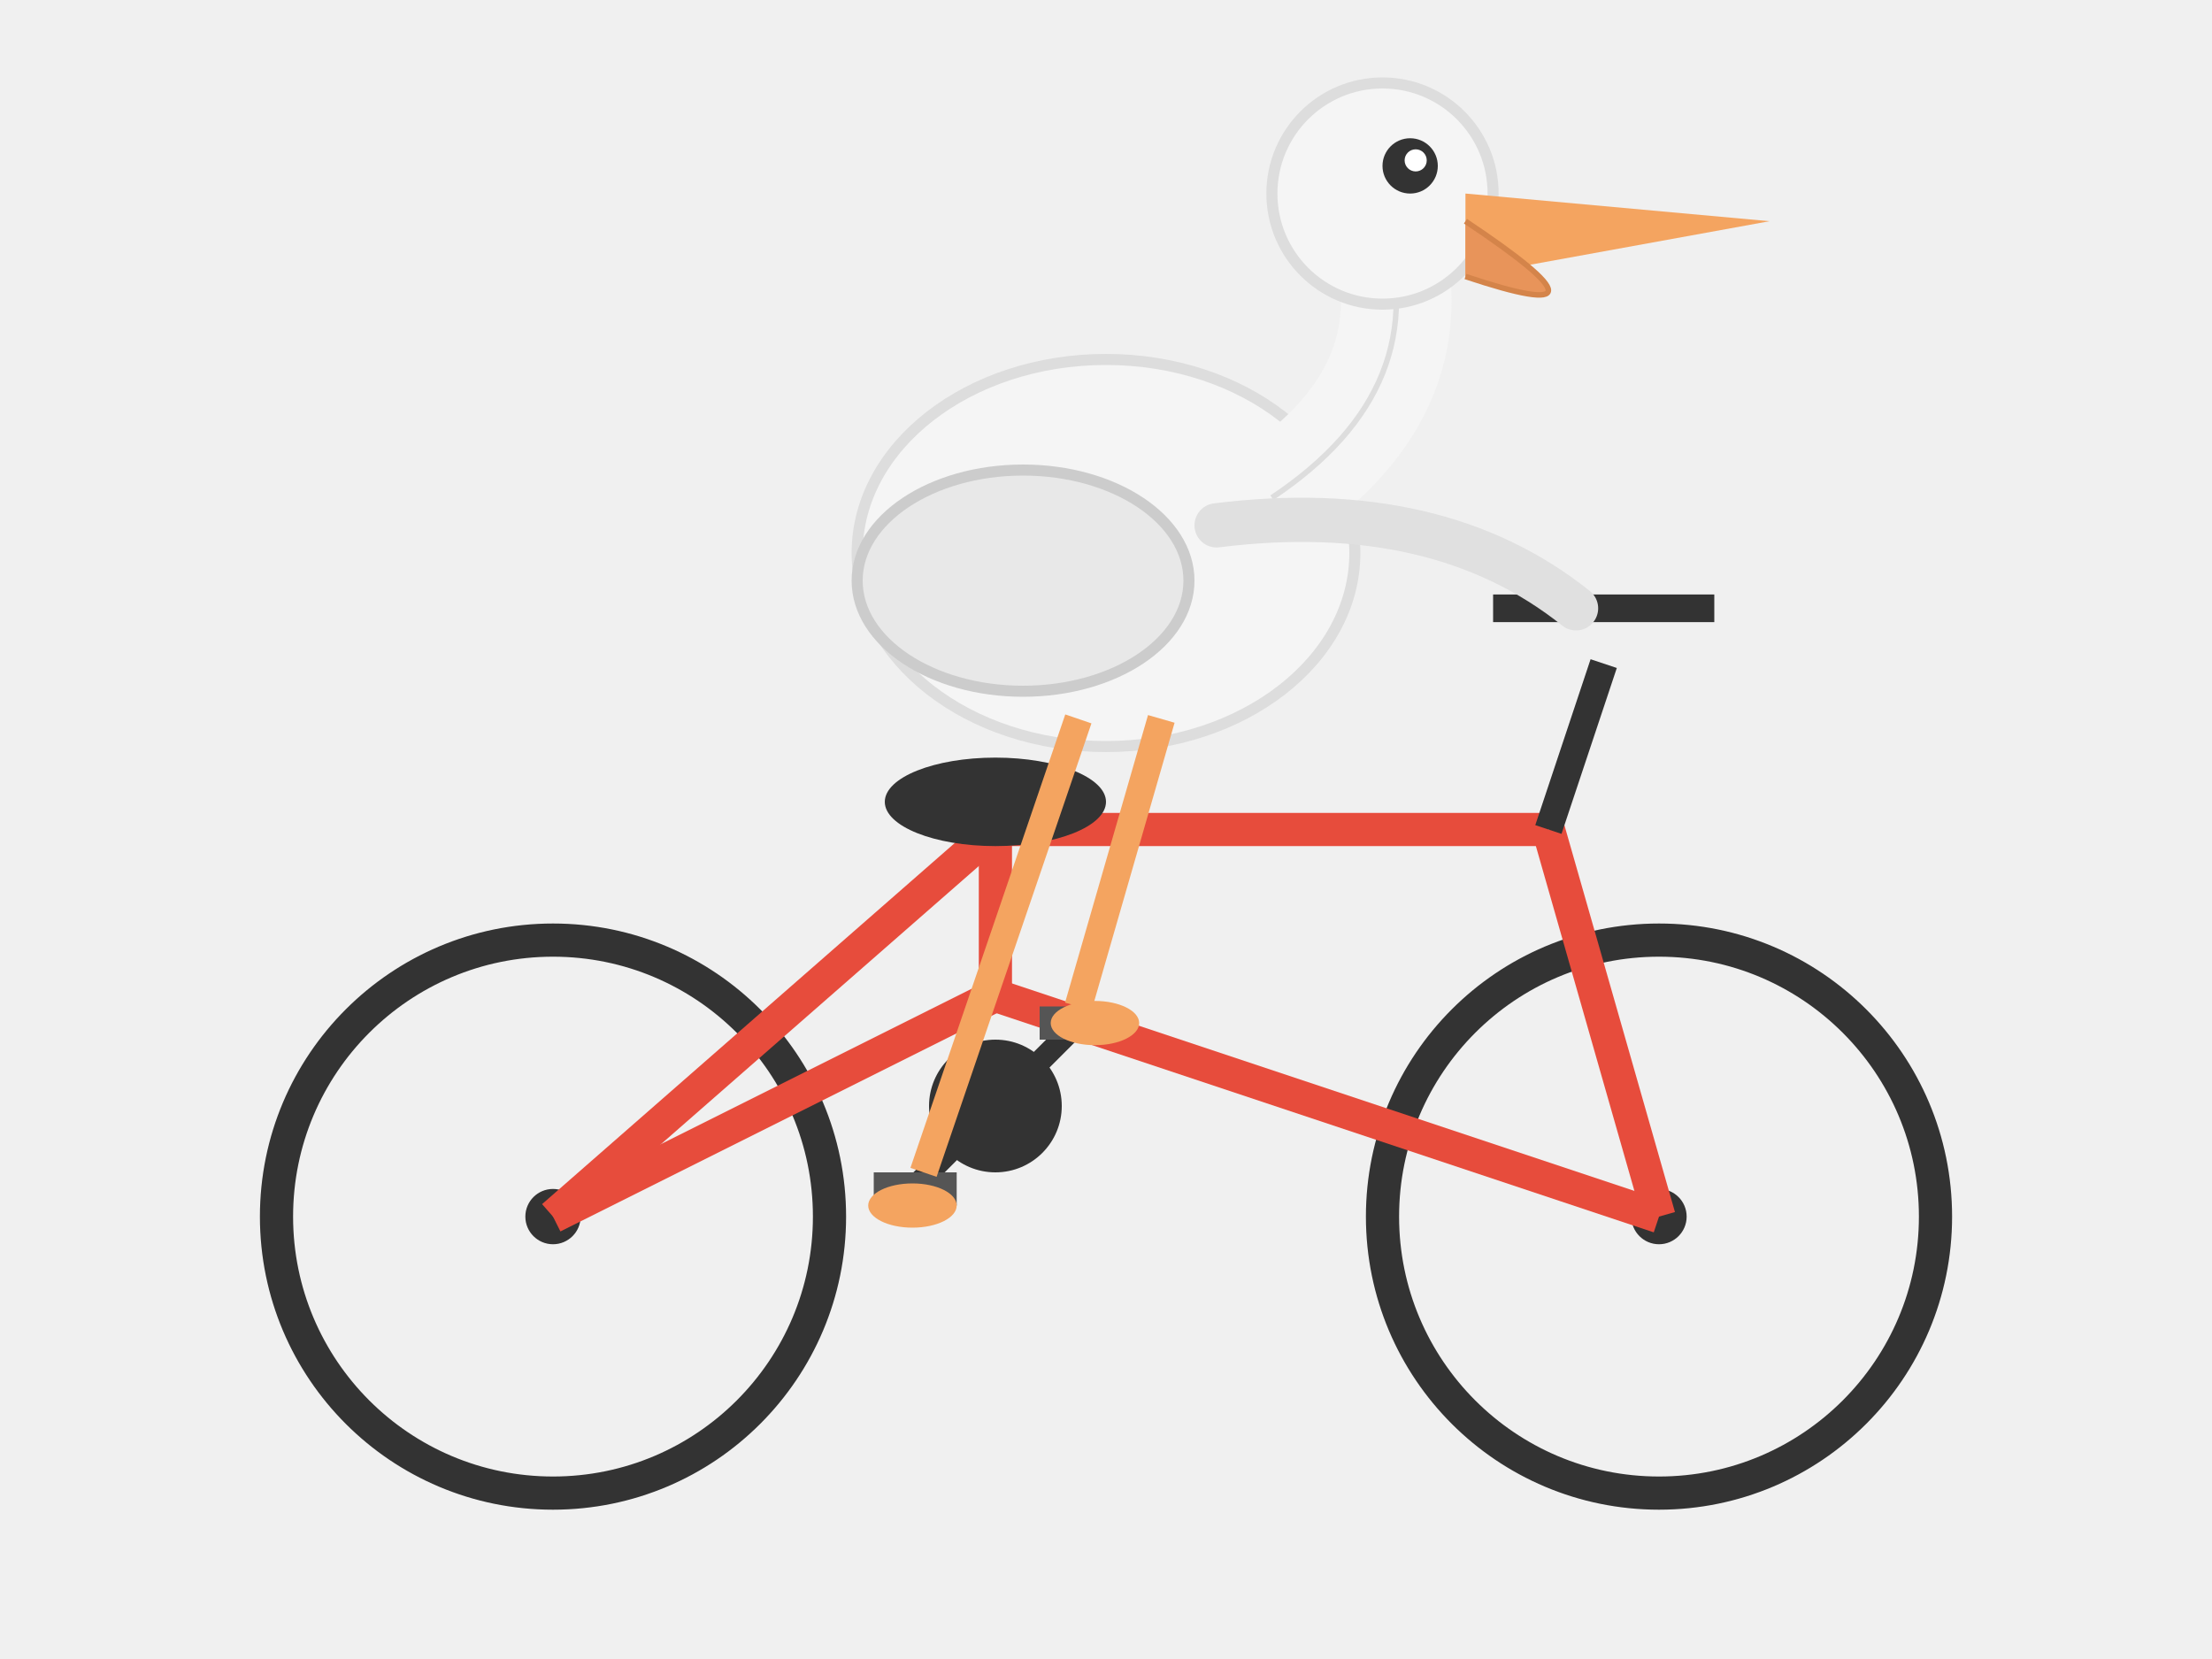
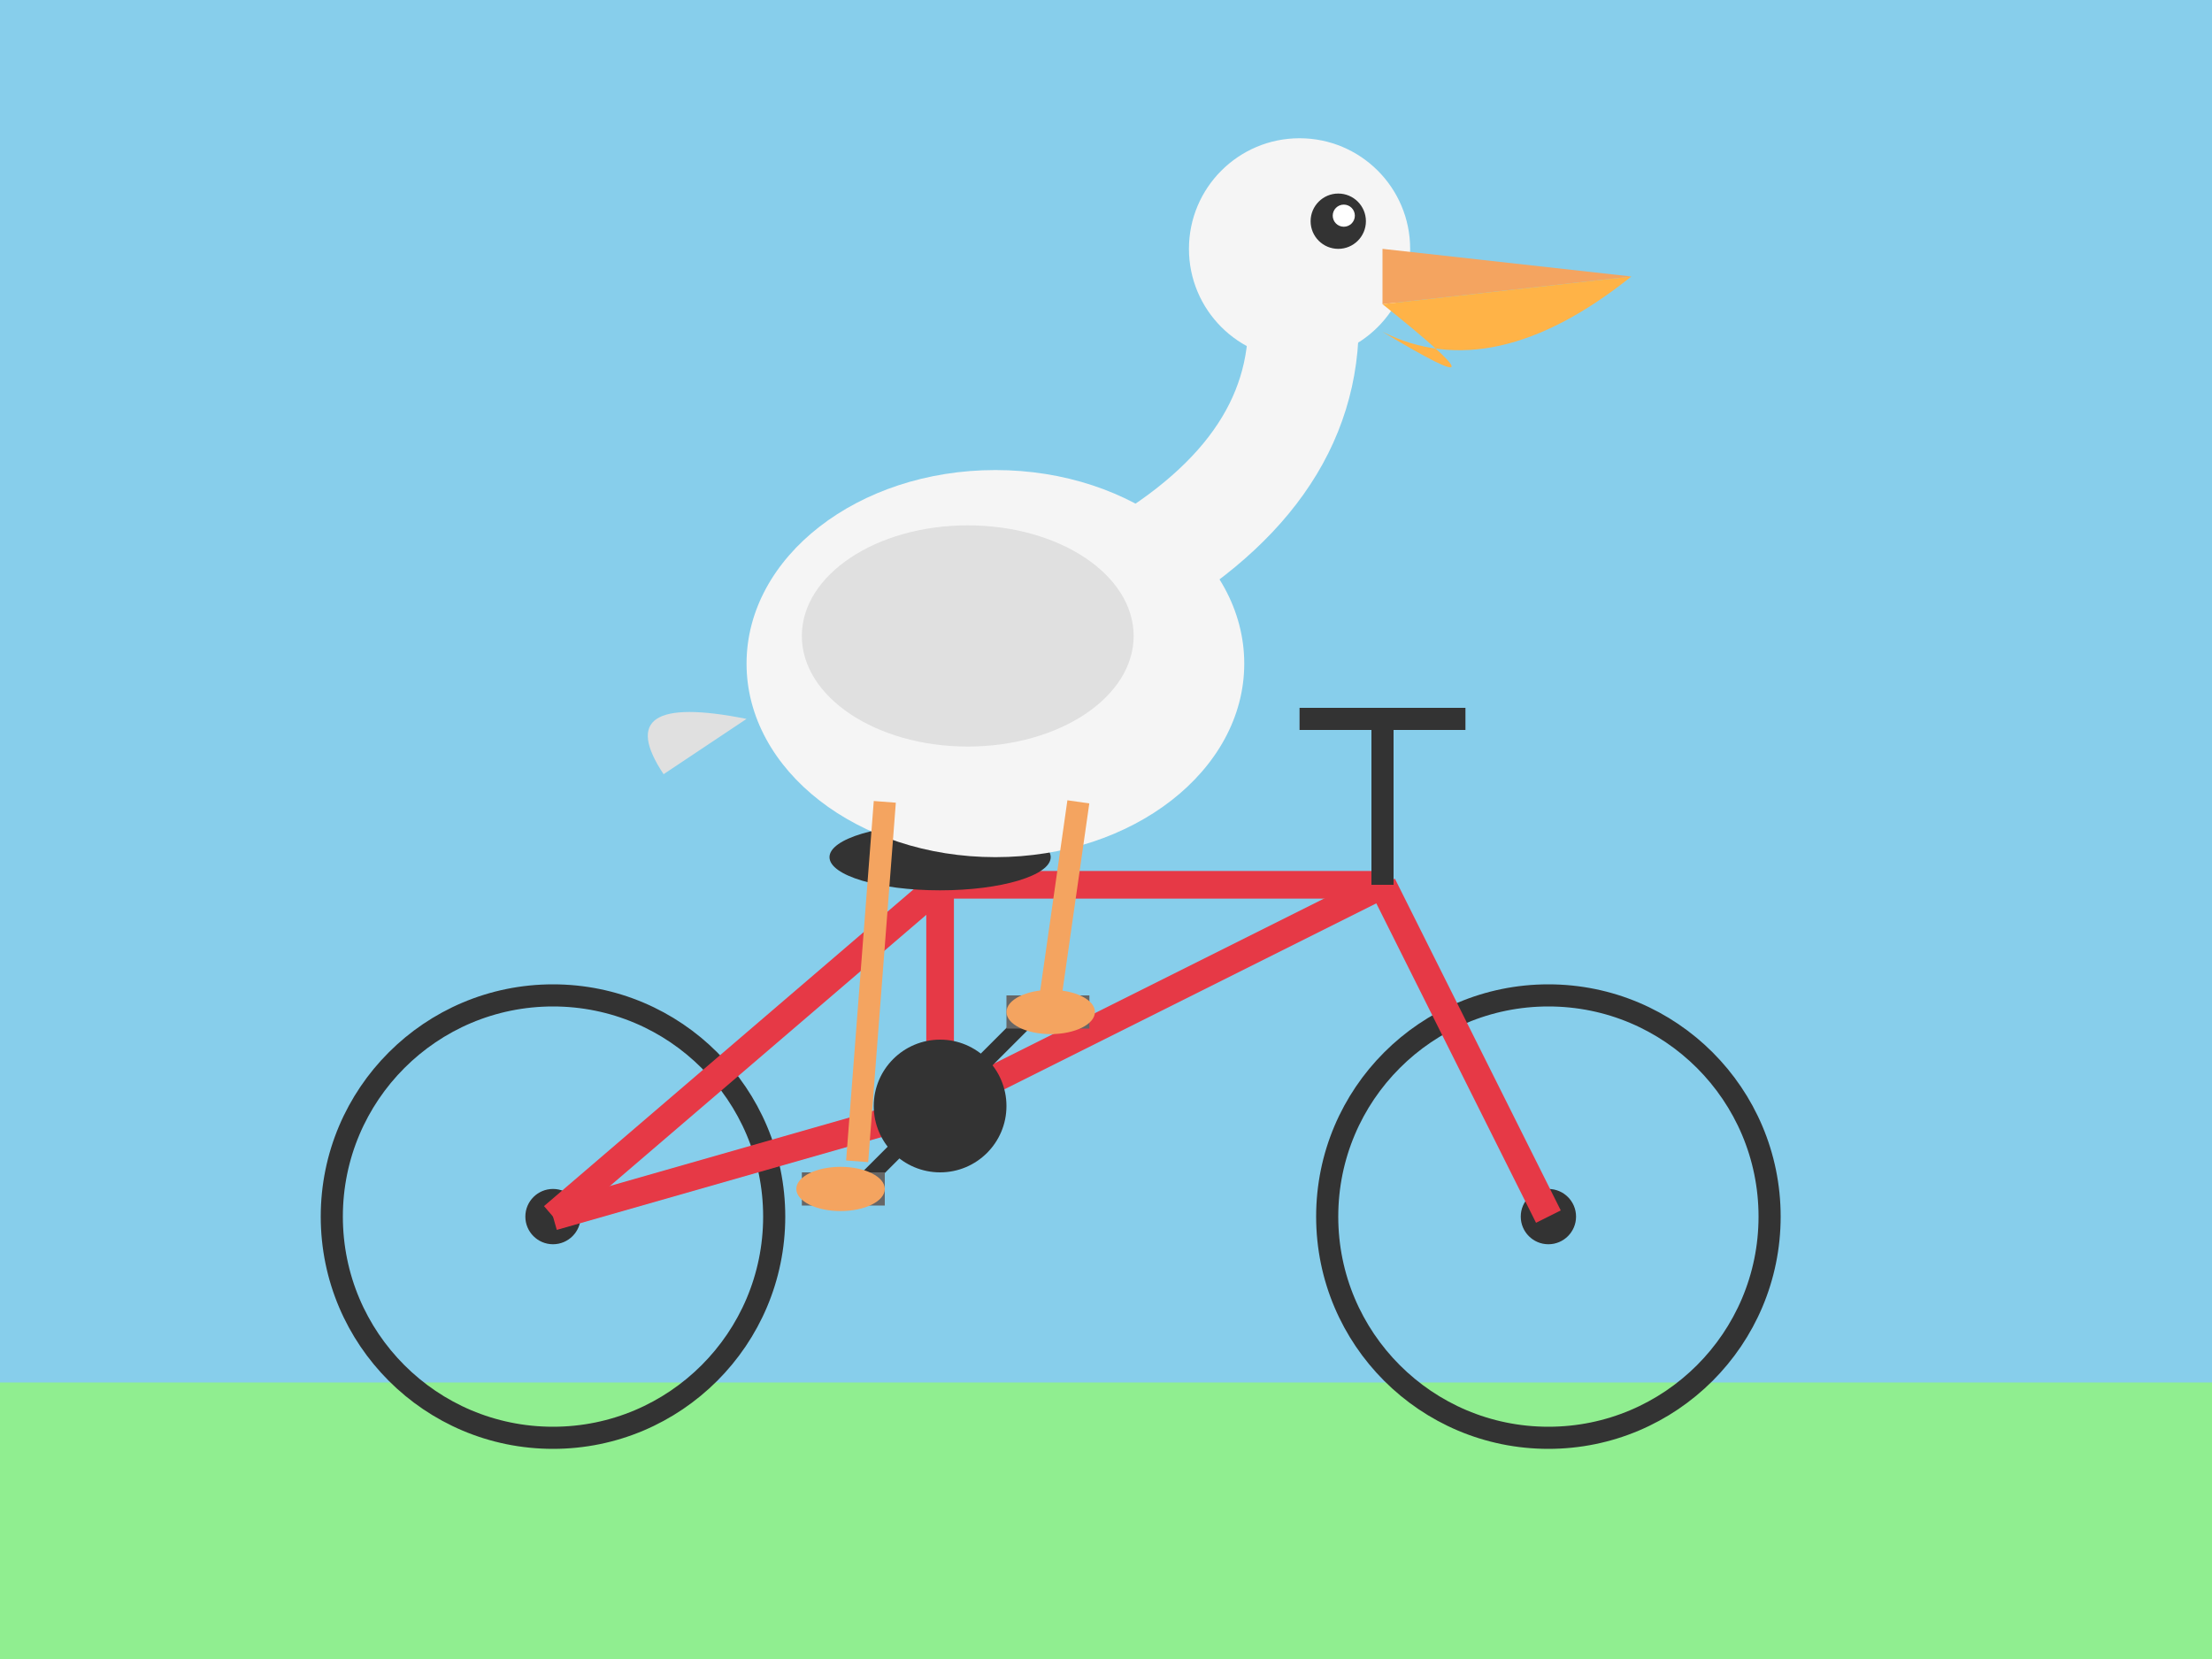
<svg xmlns="http://www.w3.org/2000/svg" viewBox="0 0 400 300">
-   <circle cx="100" cy="220" r="50" fill="none" stroke="#333" stroke-width="6" />
+   <rect width="400" height="300" fill="#87CEEB" />
+   <rect x="0" y="250" width="400" height="50" fill="#90EE90" />
+   <circle cx="100" cy="220" r="40" fill="none" stroke="#333" stroke-width="4" />
  <circle cx="100" cy="220" r="5" fill="#333" />
-   <circle cx="300" cy="220" r="50" fill="none" stroke="#333" stroke-width="6" />
-   <circle cx="300" cy="220" r="5" fill="#333" />
-   <line x1="100" y1="220" x2="180" y2="150" stroke="#e74c3c" stroke-width="6" />
-   <line x1="180" y1="150" x2="180" y2="180" stroke="#e74c3c" stroke-width="6" />
-   <line x1="180" y1="180" x2="100" y2="220" stroke="#e74c3c" stroke-width="6" />
-   <line x1="180" y1="180" x2="300" y2="220" stroke="#e74c3c" stroke-width="6" />
-   <line x1="180" y1="150" x2="280" y2="150" stroke="#e74c3c" stroke-width="6" />
-   <line x1="280" y1="150" x2="300" y2="220" stroke="#e74c3c" stroke-width="6" />
-   <line x1="280" y1="150" x2="290" y2="120" stroke="#333" stroke-width="5" />
-   <line x1="270" y1="110" x2="310" y2="110" stroke="#333" stroke-width="5" />
-   <ellipse cx="180" cy="145" rx="20" ry="8" fill="#333" />
-   <circle cx="180" cy="200" r="12" fill="#333" />
-   <line x1="180" y1="200" x2="165" y2="215" stroke="#333" stroke-width="4" />
-   <line x1="180" y1="200" x2="195" y2="185" stroke="#333" stroke-width="4" />
-   <rect x="158" y="212" width="15" height="6" fill="#555" />
-   <rect x="188" y="182" width="15" height="6" fill="#555" />
-   <ellipse cx="200" cy="100" rx="45" ry="35" fill="#f5f5f5" stroke="#ddd" stroke-width="2" />
-   <ellipse cx="185" cy="105" rx="30" ry="20" fill="#e8e8e8" stroke="#ccc" stroke-width="2" />
-   <path d="M230 90 Q260 70 250 40" fill="none" stroke="#f5f5f5" stroke-width="20" />
-   <path d="M230 90 Q260 70 250 40" fill="none" stroke="#ddd" stroke-width="1" />
-   <circle cx="250" cy="35" r="20" fill="#f5f5f5" stroke="#ddd" stroke-width="2" />
-   <path d="M265 35 L320 40 L265 50 Z" fill="#f4a460" />
-   <path d="M265 40 Q295 60 265 50" fill="#e8945a" stroke="#d4844a" stroke-width="1" />
-   <circle cx="255" cy="30" r="5" fill="#333" />
-   <circle cx="256" cy="29" r="2" fill="#fff" />
-   <line x1="195" y1="130" x2="167" y2="212" stroke="#f4a460" stroke-width="5" />
-   <line x1="210" y1="130" x2="195" y2="182" stroke="#f4a460" stroke-width="5" />
-   <ellipse cx="165" cy="218" rx="8" ry="4" fill="#f4a460" />
-   <ellipse cx="198" cy="185" rx="8" ry="4" fill="#f4a460" />
-   <path d="M220 95 Q260 90 285 110" fill="none" stroke="#e0e0e0" stroke-width="8" stroke-linecap="round" />
+   <circle cx="280" cy="220" r="40" fill="none" stroke="#333" stroke-width="4" />
+   <circle cx="280" cy="220" r="5" fill="#333" />
+   <line x1="100" y1="220" x2="170" y2="160" stroke="#E63946" stroke-width="5" />
+   <line x1="170" y1="160" x2="170" y2="200" stroke="#E63946" stroke-width="5" />
+   <line x1="170" y1="200" x2="100" y2="220" stroke="#E63946" stroke-width="5" />
+   <line x1="170" y1="160" x2="250" y2="160" stroke="#E63946" stroke-width="5" />
+   <line x1="250" y1="160" x2="280" y2="220" stroke="#E63946" stroke-width="5" />
+   <line x1="170" y1="200" x2="250" y2="160" stroke="#E63946" stroke-width="5" />
+   <ellipse cx="170" cy="155" rx="20" ry="6" fill="#333" />
+   <line x1="250" y1="160" x2="250" y2="130" stroke="#333" stroke-width="4" />
+   <line x1="235" y1="130" x2="265" y2="130" stroke="#333" stroke-width="4" />
+   <circle cx="170" cy="200" r="12" fill="#333" />
+   <line x1="170" y1="200" x2="155" y2="215" stroke="#333" stroke-width="3" />
+   <line x1="170" y1="200" x2="185" y2="185" stroke="#333" stroke-width="3" />
+   <rect x="145" y="212" width="15" height="6" fill="#666" />
+   <rect x="182" y="180" width="15" height="6" fill="#666" />
+   <ellipse cx="180" cy="120" rx="45" ry="35" fill="#F5F5F5" />
+   <ellipse cx="175" cy="115" rx="30" ry="20" fill="#E0E0E0" />
+   <path d="M210 100 Q240 80 235 50" stroke="#F5F5F5" stroke-width="20" fill="none" />
+   <circle cx="235" cy="45" r="20" fill="#F5F5F5" />
+   <circle cx="242" cy="40" r="5" fill="#333" />
+   <circle cx="243" cy="39" r="2" fill="#FFF" />
+   <path d="M250 45 L295 50 L250 55" fill="#F4A460" />
+   <path d="M250 55 Q275 75 250 60 Q270 70 295 50" fill="#FFB347" />
+   <line x1="160" y1="145" x2="155" y2="210" stroke="#F4A460" stroke-width="4" />
+   <line x1="195" y1="145" x2="190" y2="180" stroke="#F4A460" stroke-width="4" />
+   <ellipse cx="152" cy="215" rx="8" ry="4" fill="#F4A460" />
+   <ellipse cx="190" cy="183" rx="8" ry="4" fill="#F4A460" />
+   <path d="M135 130 Q110 125 120 140" fill="#E0E0E0" />
</svg>
